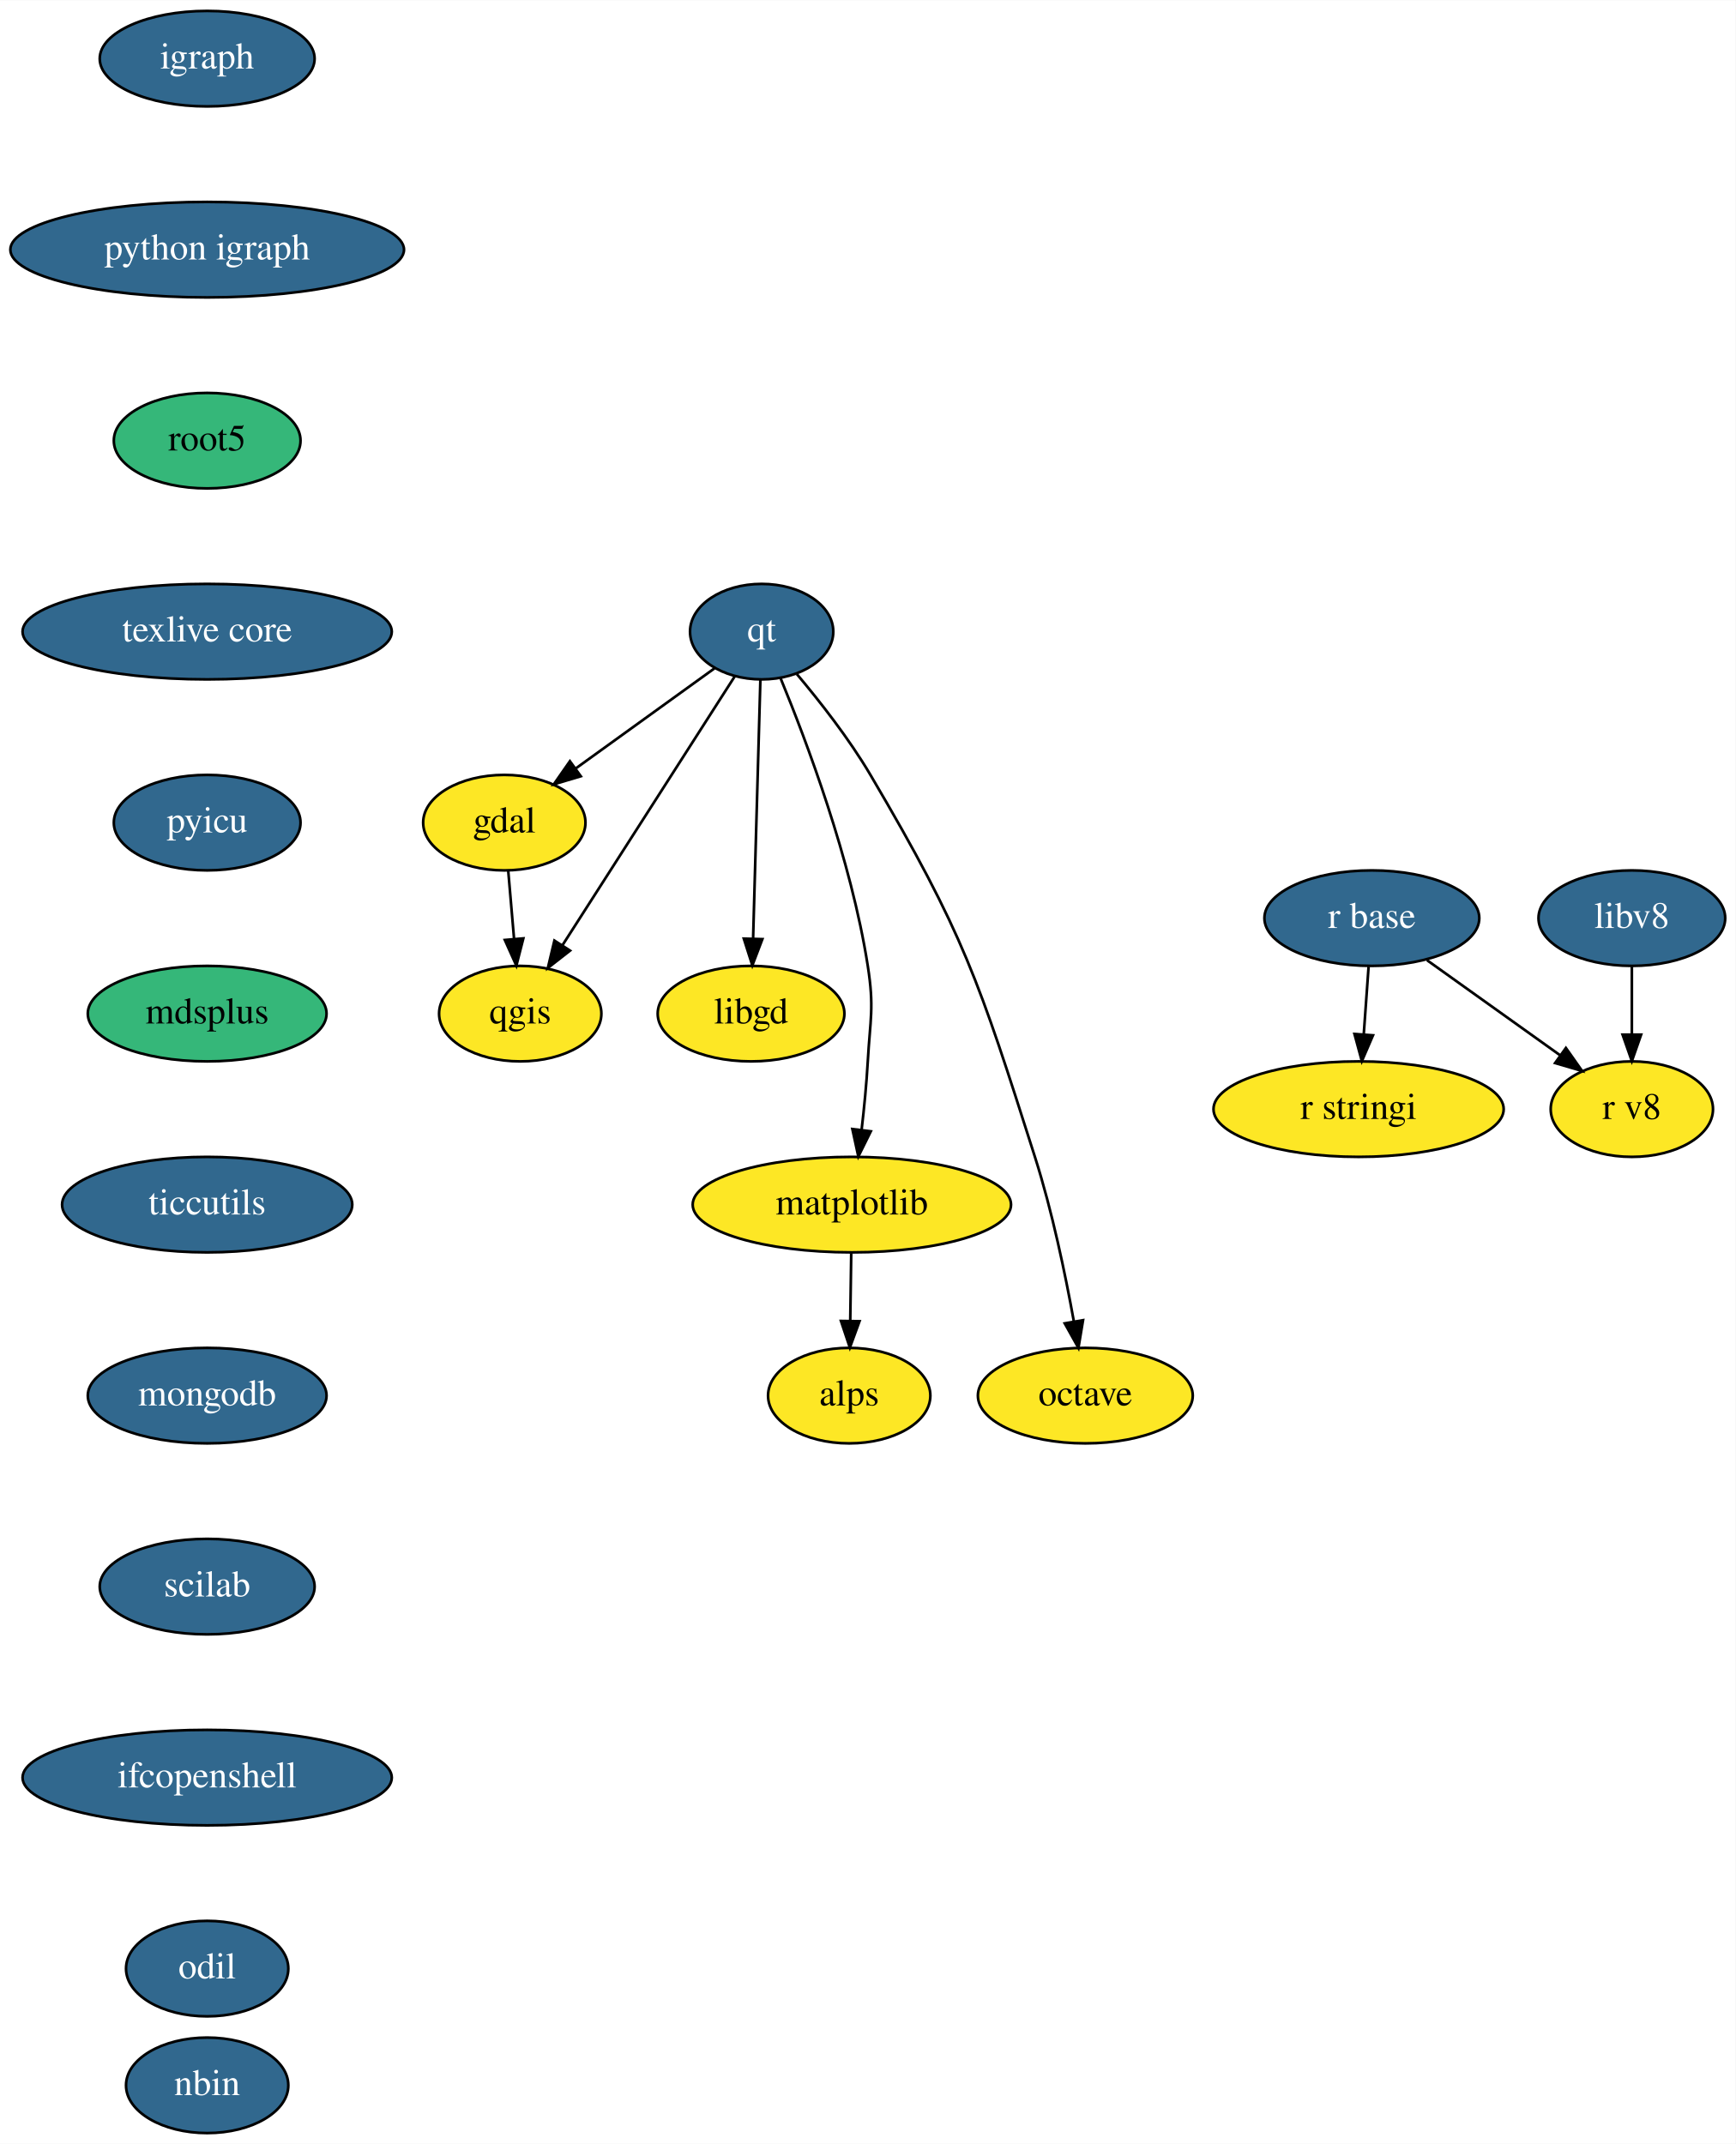
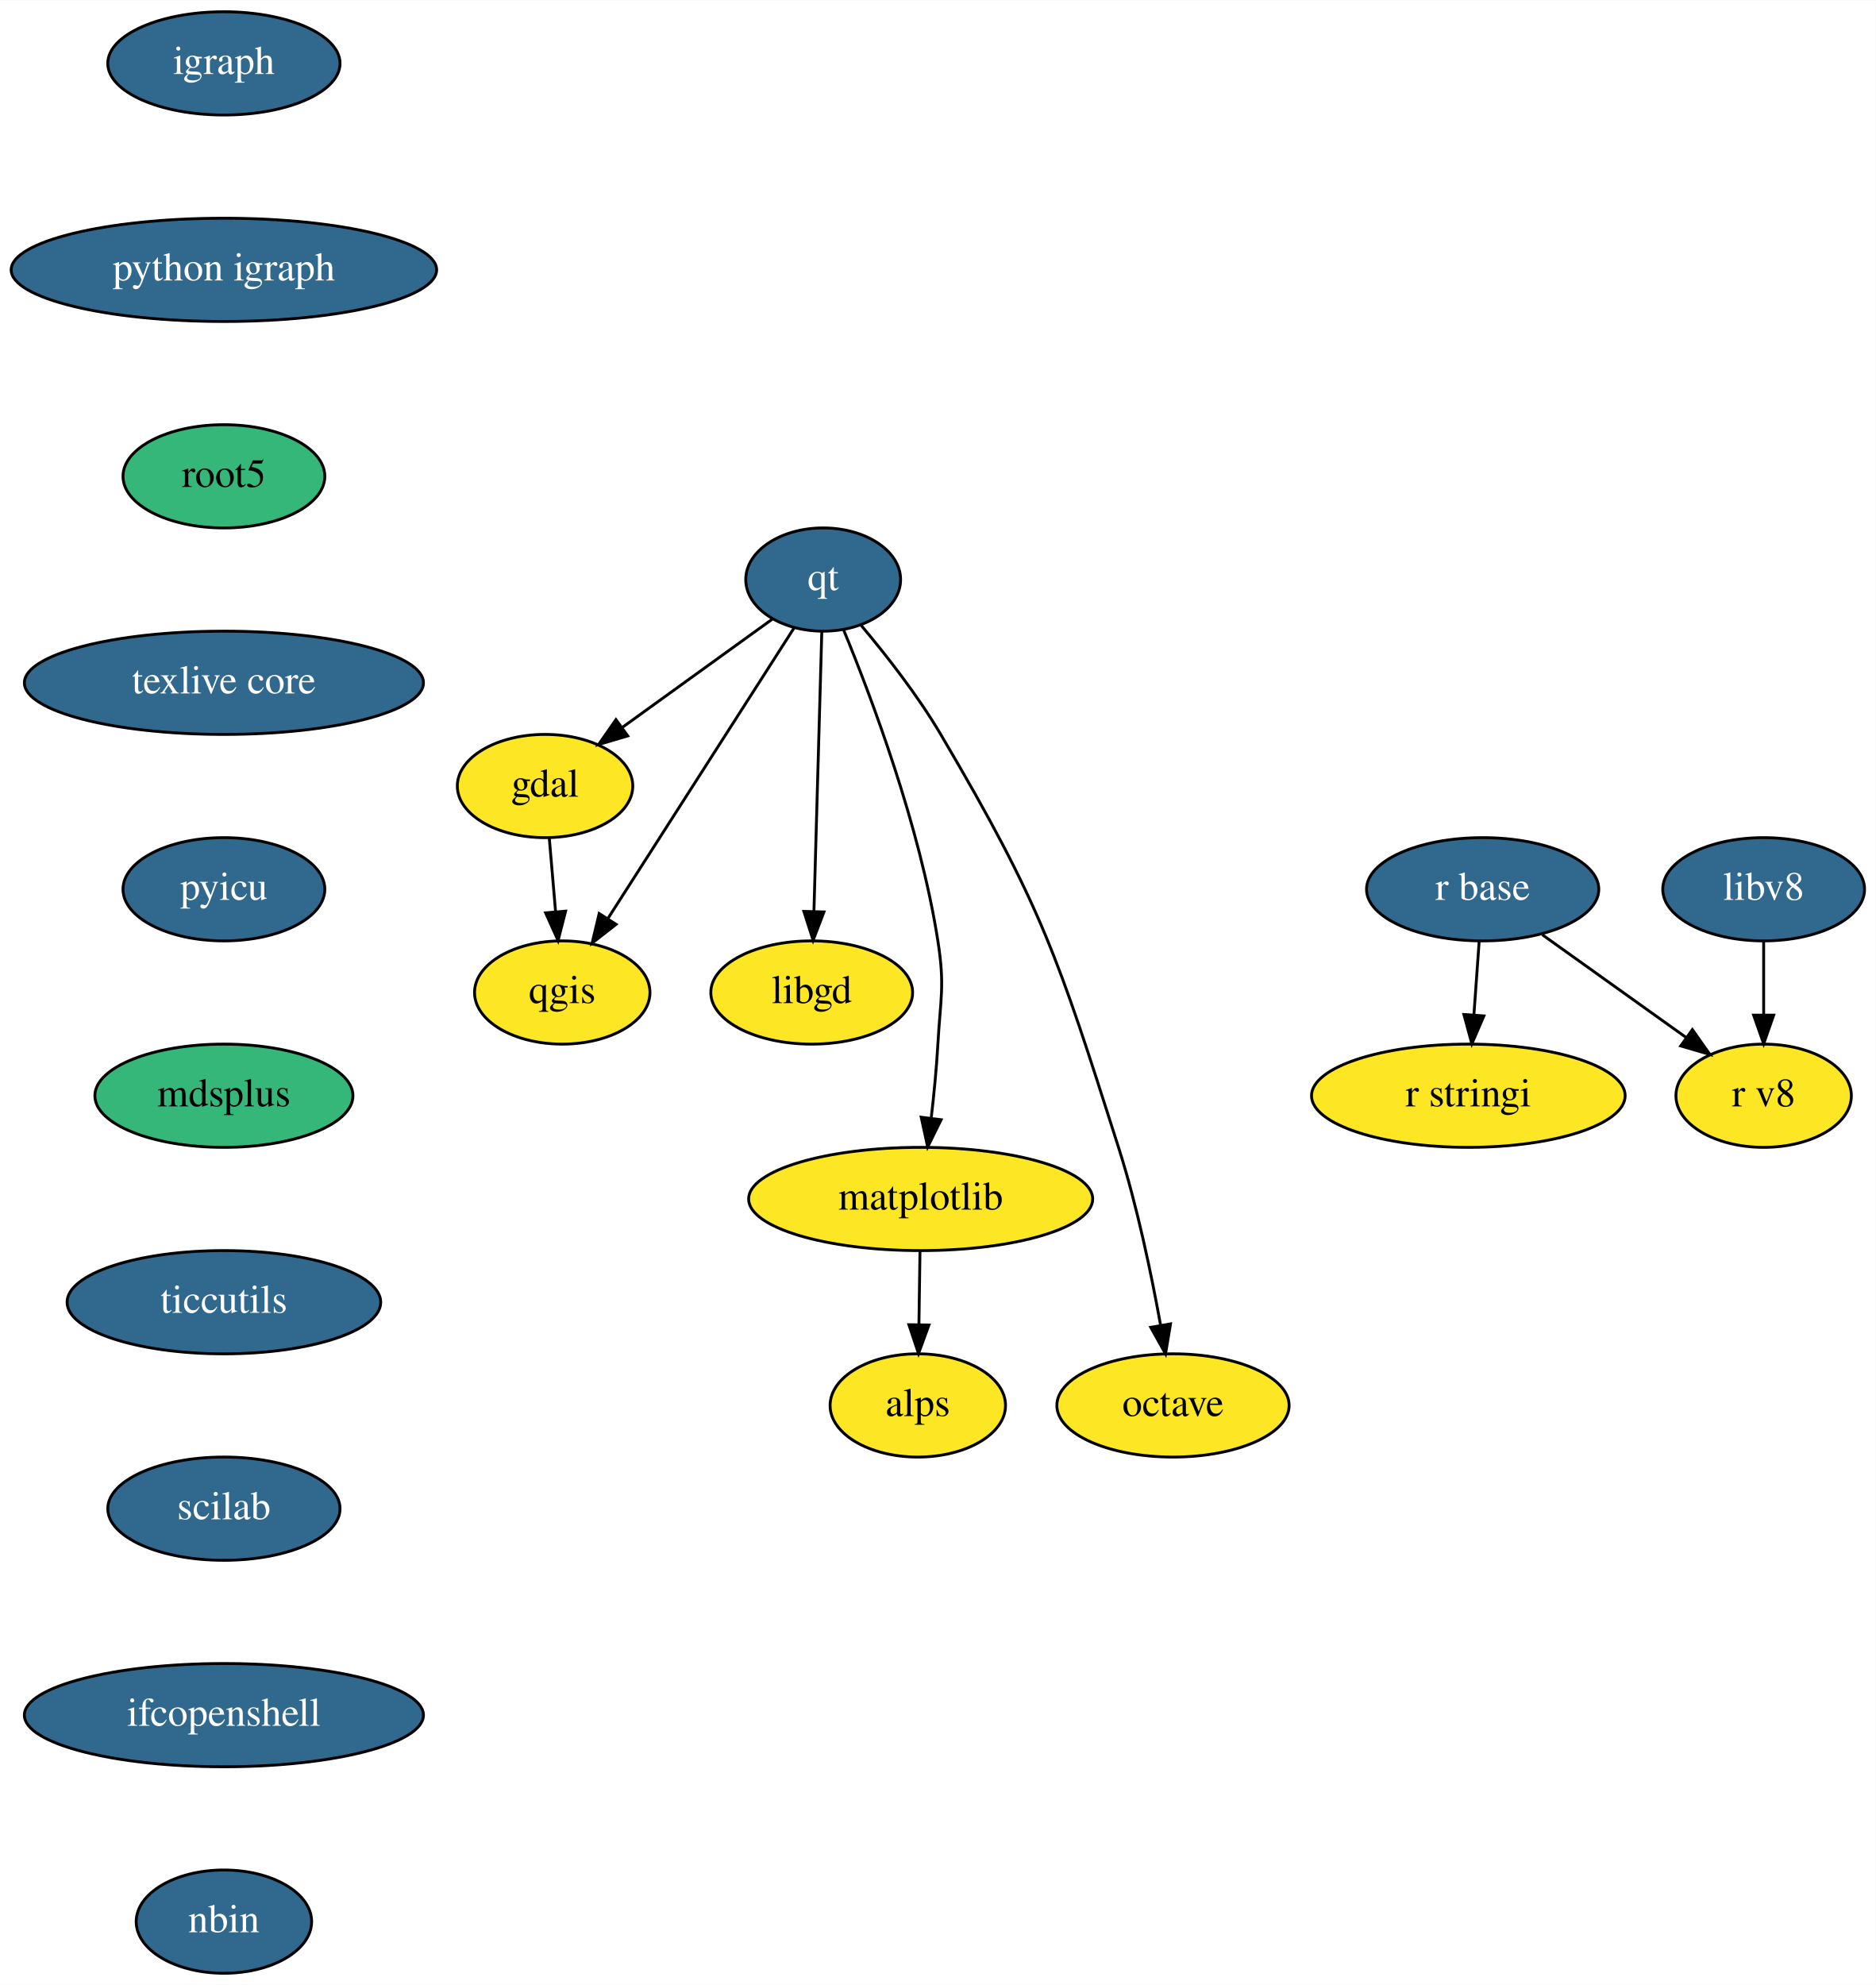
- <svg xmlns="http://www.w3.org/2000/svg" xmlns:xlink="http://www.w3.org/1999/xlink" width="654pt" height="808pt" viewBox="0.00 0.00 654.19 808.00">
-   <g id="graph0" class="graph" transform="scale(1 1) rotate(0) translate(4 804)">
-     <polygon fill="white" stroke="transparent" points="-4,4 -4,-804 650.19,-804 650.19,4 -4,4" />
+ <svg xmlns="http://www.w3.org/2000/svg" xmlns:xlink="http://www.w3.org/1999/xlink" width="654pt" height="692pt" viewBox="0.00 0.00 654.19 692.00">
+   <g id="graph0" class="graph" transform="scale(1 1) rotate(0) translate(4 688)">
+     <polygon fill="white" stroke="transparent" points="-4,4 -4,-688 650.19,-688 650.19,4 -4,4" />
    <g id="node1" class="node">
      <g id="a_node1">
        <a xlink:href="https://github.com/conda-forge/gdal-feedstock" xlink:title="gdal">
-           <ellipse fill="#fde725" stroke="black" cx="186.09" cy="-494" rx="30.59" ry="18" />
-           <text text-anchor="middle" x="186.09" y="-490.3" font-family="Times,serif" font-size="14.00">gdal</text>
+           <ellipse fill="#fde725" stroke="black" cx="186.09" cy="-414" rx="30.59" ry="18" />
+           <text text-anchor="middle" x="186.09" y="-410.3" font-family="Times,serif" font-size="14.00">gdal</text>
        </a>
      </g>
    </g>
    <g id="node2" class="node">
      <g id="a_node2">
        <a xlink:href="https://github.com/conda-forge/qgis-feedstock" xlink:title="qgis">
-           <ellipse fill="#fde725" stroke="black" cx="192.09" cy="-422" rx="30.59" ry="18" />
-           <text text-anchor="middle" x="192.09" y="-418.3" font-family="Times,serif" font-size="14.00">qgis</text>
+           <ellipse fill="#fde725" stroke="black" cx="192.09" cy="-342" rx="30.59" ry="18" />
+           <text text-anchor="middle" x="192.09" y="-338.3" font-family="Times,serif" font-size="14.00">qgis</text>
        </a>
      </g>
    </g>
    <g id="edge1" class="edge">
-       <path fill="none" stroke="black" d="M187.58,-475.7C188.24,-467.98 189.03,-458.71 189.77,-450.11" />
-       <polygon fill="black" stroke="black" points="193.26,-450.37 190.63,-440.1 186.29,-449.77 193.26,-450.37" />
+       <path fill="none" stroke="black" d="M187.58,-395.7C188.24,-387.98 189.03,-378.71 189.77,-370.11" />
+       <polygon fill="black" stroke="black" points="193.26,-370.37 190.63,-360.1 186.29,-369.77 193.26,-370.37" />
    </g>
    <g id="node3" class="node">
      <g id="a_node3">
        <a xlink:href="https://github.com/conda-forge/igraph-feedstock/pull/18" xlink:title="igraph">
-           <ellipse fill="#31688e" stroke="black" cx="74.09" cy="-782" rx="40.5" ry="18" />
-           <text text-anchor="middle" x="74.09" y="-778.3" font-family="Times,serif" font-size="14.00" fill="white">igraph</text>
+           <ellipse fill="#31688e" stroke="black" cx="74.09" cy="-666" rx="40.5" ry="18" />
+           <text text-anchor="middle" x="74.09" y="-662.3" font-family="Times,serif" font-size="14.00" fill="white">igraph</text>
        </a>
      </g>
    </g>
    <g id="node4" class="node">
      <g id="a_node4">
        <a xlink:href="https://github.com/conda-forge/python-igraph-feedstock/pull/31" xlink:title="python igraph">
-           <ellipse fill="#31688e" stroke="black" cx="74.09" cy="-710" rx="74.19" ry="18" />
-           <text text-anchor="middle" x="74.09" y="-706.3" font-family="Times,serif" font-size="14.00" fill="white">python igraph</text>
+           <ellipse fill="#31688e" stroke="black" cx="74.09" cy="-594" rx="74.19" ry="18" />
+           <text text-anchor="middle" x="74.09" y="-590.3" font-family="Times,serif" font-size="14.00" fill="white">python igraph</text>
        </a>
      </g>
    </g>
    <g id="node9" class="node">
      <g id="a_node9">
        <a xlink:href="https://github.com/conda-forge/root5-feedstock" xlink:title="root5">
-           <ellipse fill="#35b779" stroke="black" cx="74.09" cy="-638" rx="35.19" ry="18" />
-           <text text-anchor="middle" x="74.09" y="-634.3" font-family="Times,serif" font-size="14.00">root5</text>
+           <ellipse fill="#35b779" stroke="black" cx="74.09" cy="-522" rx="35.19" ry="18" />
+           <text text-anchor="middle" x="74.09" y="-518.3" font-family="Times,serif" font-size="14.00">root5</text>
        </a>
      </g>
    </g>
    <g id="node5" class="node">
      <g id="a_node5">
        <a xlink:href="https://github.com/conda-forge/libgd-feedstock" xlink:title="libgd">
-           <ellipse fill="#fde725" stroke="black" cx="279.09" cy="-422" rx="35.19" ry="18" />
-           <text text-anchor="middle" x="279.09" y="-418.3" font-family="Times,serif" font-size="14.00">libgd</text>
+           <ellipse fill="#fde725" stroke="black" cx="279.09" cy="-342" rx="35.19" ry="18" />
+           <text text-anchor="middle" x="279.09" y="-338.3" font-family="Times,serif" font-size="14.00">libgd</text>
        </a>
      </g>
    </g>
    <g id="node6" class="node">
      <g id="a_node6">
        <a xlink:href="https://github.com/conda-forge/matplotlib-feedstock" xlink:title="matplotlib">
-           <ellipse fill="#fde725" stroke="black" cx="317.09" cy="-350" rx="60" ry="18" />
-           <text text-anchor="middle" x="317.09" y="-346.3" font-family="Times,serif" font-size="14.00">matplotlib</text>
+           <ellipse fill="#fde725" stroke="black" cx="317.09" cy="-270" rx="60" ry="18" />
+           <text text-anchor="middle" x="317.09" y="-266.3" font-family="Times,serif" font-size="14.00">matplotlib</text>
        </a>
      </g>
    </g>
    <g id="node7" class="node">
      <g id="a_node7">
        <a xlink:href="https://github.com/conda-forge/alps-feedstock" xlink:title="alps">
-           <ellipse fill="#fde725" stroke="black" cx="316.09" cy="-278" rx="30.59" ry="18" />
-           <text text-anchor="middle" x="316.09" y="-274.3" font-family="Times,serif" font-size="14.00">alps</text>
+           <ellipse fill="#fde725" stroke="black" cx="316.09" cy="-198" rx="30.59" ry="18" />
+           <text text-anchor="middle" x="316.09" y="-194.3" font-family="Times,serif" font-size="14.00">alps</text>
        </a>
      </g>
    </g>
    <g id="edge3" class="edge">
-       <path fill="none" stroke="black" d="M316.85,-331.7C316.74,-323.98 316.6,-314.71 316.48,-306.11" />
-       <polygon fill="black" stroke="black" points="319.98,-306.05 316.34,-296.1 312.98,-306.15 319.98,-306.05" />
+       <path fill="none" stroke="black" d="M316.85,-251.7C316.74,-243.98 316.6,-234.71 316.48,-226.11" />
+       <polygon fill="black" stroke="black" points="319.98,-226.05 316.34,-216.1 312.98,-226.15 319.98,-226.05" />
    </g>
    <g id="node8" class="node">
      <g id="a_node8">
        <a xlink:href="https://github.com/conda-forge/octave-feedstock" xlink:title="octave">
-           <ellipse fill="#fde725" stroke="black" cx="405.09" cy="-278" rx="40.5" ry="18" />
-           <text text-anchor="middle" x="405.09" y="-274.3" font-family="Times,serif" font-size="14.00">octave</text>
+           <ellipse fill="#fde725" stroke="black" cx="405.09" cy="-198" rx="40.5" ry="18" />
+           <text text-anchor="middle" x="405.09" y="-194.3" font-family="Times,serif" font-size="14.00">octave</text>
        </a>
      </g>
    </g>
    <g id="node14" class="node">
      <g id="a_node14">
        <a xlink:href="https://github.com/conda-forge/texlive-core-feedstock/pull/38" xlink:title="texlive core">
-           <ellipse fill="#31688e" stroke="black" cx="74.09" cy="-566" rx="69.59" ry="18" />
-           <text text-anchor="middle" x="74.09" y="-562.3" font-family="Times,serif" font-size="14.00" fill="white">texlive core</text>
+           <ellipse fill="#31688e" stroke="black" cx="74.09" cy="-450" rx="69.59" ry="18" />
+           <text text-anchor="middle" x="74.09" y="-446.3" font-family="Times,serif" font-size="14.00" fill="white">texlive core</text>
        </a>
      </g>
    </g>
    <g id="node10" class="node">
      <g id="a_node10">
        <a xlink:href="https://github.com/conda-forge/qt-feedstock/pull/155" xlink:title="qt">
-           <ellipse fill="#31688e" stroke="black" cx="283.09" cy="-566" rx="27" ry="18" />
-           <text text-anchor="middle" x="283.09" y="-562.3" font-family="Times,serif" font-size="14.00" fill="white">qt</text>
+           <ellipse fill="#31688e" stroke="black" cx="283.09" cy="-486" rx="27" ry="18" />
+           <text text-anchor="middle" x="283.09" y="-482.3" font-family="Times,serif" font-size="14.00" fill="white">qt</text>
        </a>
      </g>
    </g>
    <g id="edge5" class="edge">
-       <path fill="none" stroke="black" d="M265.3,-552.16C250.68,-541.61 229.72,-526.49 213.04,-514.45" />
-       <polygon fill="black" stroke="black" points="214.92,-511.49 204.76,-508.47 210.82,-517.16 214.92,-511.49" />
+       <path fill="none" stroke="black" d="M265.3,-472.16C250.68,-461.61 229.72,-446.49 213.04,-434.45" />
+       <polygon fill="black" stroke="black" points="214.92,-431.49 204.76,-428.47 210.82,-437.16 214.92,-431.49" />
    </g>
    <g id="edge6" class="edge">
-       <path fill="none" stroke="black" d="M273.01,-549.24C261.62,-531.45 242.53,-501.64 226.09,-476 220.16,-466.75 213.65,-456.59 207.93,-447.67" />
-       <polygon fill="black" stroke="black" points="210.86,-445.76 202.51,-439.24 204.97,-449.54 210.86,-445.76" />
+       <path fill="none" stroke="black" d="M273.01,-469.24C261.62,-451.45 242.53,-421.64 226.09,-396 220.16,-386.75 213.65,-376.59 207.93,-367.67" />
+       <polygon fill="black" stroke="black" points="210.86,-365.76 202.51,-359.24 204.97,-369.54 210.86,-365.76" />
    </g>
    <g id="edge7" class="edge">
-       <path fill="none" stroke="black" d="M282.61,-547.87C281.93,-523.67 280.68,-479.21 279.87,-450.39" />
-       <polygon fill="black" stroke="black" points="283.36,-450.09 279.58,-440.19 276.36,-450.28 283.36,-450.09" />
+       <path fill="none" stroke="black" d="M282.61,-467.87C281.93,-443.67 280.68,-399.21 279.87,-370.39" />
+       <polygon fill="black" stroke="black" points="283.36,-370.09 279.58,-360.19 276.36,-370.28 283.36,-370.09" />
    </g>
    <g id="edge8" class="edge">
-       <path fill="none" stroke="black" d="M290.23,-548.42C299.94,-524.85 316.84,-480.07 323.09,-440 325.56,-424.19 323.99,-419.97 323.09,-404 322.62,-395.55 321.72,-386.38 320.75,-378.07" />
-       <polygon fill="black" stroke="black" points="324.23,-377.64 319.53,-368.14 317.28,-378.5 324.23,-377.64" />
+       <path fill="none" stroke="black" d="M290.23,-468.42C299.94,-444.85 316.84,-400.07 323.09,-360 325.56,-344.19 323.99,-339.97 323.09,-324 322.62,-315.55 321.72,-306.38 320.75,-298.07" />
+       <polygon fill="black" stroke="black" points="324.23,-297.64 319.53,-288.14 317.28,-298.5 324.23,-297.64" />
    </g>
    <g id="edge9" class="edge">
-       <path fill="none" stroke="black" d="M296.38,-549.97C304.99,-539.74 316.06,-525.63 324.09,-512 359.47,-451.97 364.94,-434.39 386.09,-368 392.6,-347.58 397.54,-323.82 400.76,-305.99" />
-       <polygon fill="black" stroke="black" points="404.23,-306.44 402.49,-295.99 397.33,-305.24 404.23,-306.44" />
+       <path fill="none" stroke="black" d="M296.38,-469.97C304.99,-459.74 316.06,-445.63 324.09,-432 359.47,-371.97 364.94,-354.39 386.09,-288 392.6,-267.58 397.54,-243.82 400.76,-225.99" />
+       <polygon fill="black" stroke="black" points="404.23,-226.44 402.49,-215.99 397.33,-225.24 404.23,-226.44" />
    </g>
    <g id="node11" class="node">
      <g id="a_node11">
        <a xlink:href="https://github.com/conda-forge/r-base-feedstock/pull/130" xlink:title="r base">
-           <ellipse fill="#31688e" stroke="black" cx="513.09" cy="-458" rx="40.5" ry="18" />
-           <text text-anchor="middle" x="513.09" y="-454.3" font-family="Times,serif" font-size="14.00" fill="white">r base</text>
+           <ellipse fill="#31688e" stroke="black" cx="513.09" cy="-378" rx="40.5" ry="18" />
+           <text text-anchor="middle" x="513.09" y="-374.3" font-family="Times,serif" font-size="14.00" fill="white">r base</text>
        </a>
      </g>
    </g>
    <g id="node12" class="node">
      <g id="a_node12">
        <a xlink:href="https://github.com/conda-forge/r-stringi-feedstock" xlink:title="r stringi">
-           <ellipse fill="#fde725" stroke="black" cx="508.09" cy="-386" rx="54.69" ry="18" />
-           <text text-anchor="middle" x="508.09" y="-382.3" font-family="Times,serif" font-size="14.00">r stringi</text>
+           <ellipse fill="#fde725" stroke="black" cx="508.09" cy="-306" rx="54.69" ry="18" />
+           <text text-anchor="middle" x="508.09" y="-302.3" font-family="Times,serif" font-size="14.00">r stringi</text>
        </a>
      </g>
    </g>
    <g id="edge10" class="edge">
-       <path fill="none" stroke="black" d="M511.86,-439.7C511.31,-431.98 510.64,-422.71 510.03,-414.11" />
-       <polygon fill="black" stroke="black" points="513.52,-413.83 509.32,-404.1 506.54,-414.33 513.52,-413.83" />
+       <path fill="none" stroke="black" d="M511.86,-359.7C511.31,-351.98 510.64,-342.71 510.03,-334.11" />
+       <polygon fill="black" stroke="black" points="513.52,-333.83 509.32,-324.1 506.54,-334.33 513.52,-333.83" />
    </g>
    <g id="node13" class="node">
      <g id="a_node13">
        <a xlink:href="https://github.com/conda-forge/r-v8-feedstock" xlink:title="r v8">
-           <ellipse fill="#fde725" stroke="black" cx="611.09" cy="-386" rx="30.59" ry="18" />
-           <text text-anchor="middle" x="611.09" y="-382.3" font-family="Times,serif" font-size="14.00">r v8</text>
+           <ellipse fill="#fde725" stroke="black" cx="611.09" cy="-306" rx="30.59" ry="18" />
+           <text text-anchor="middle" x="611.09" y="-302.3" font-family="Times,serif" font-size="14.00">r v8</text>
        </a>
      </g>
    </g>
    <g id="edge11" class="edge">
-       <path fill="none" stroke="black" d="M533.88,-442.15C548.48,-431.73 568.15,-417.67 583.98,-406.36" />
-       <polygon fill="black" stroke="black" points="586.23,-409.06 592.33,-400.4 582.16,-403.37 586.23,-409.06" />
+       <path fill="none" stroke="black" d="M533.88,-362.15C548.48,-351.73 568.15,-337.67 583.98,-326.36" />
+       <polygon fill="black" stroke="black" points="586.23,-329.06 592.33,-320.4 582.16,-323.37 586.23,-329.06" />
    </g>
    <g id="node15" class="node">
      <g id="a_node15">
        <a xlink:href="https://github.com/conda-forge/pyicu-feedstock/pull/16" xlink:title="pyicu">
-           <ellipse fill="#31688e" stroke="black" cx="74.09" cy="-494" rx="35.19" ry="18" />
-           <text text-anchor="middle" x="74.09" y="-490.3" font-family="Times,serif" font-size="14.00" fill="white">pyicu</text>
+           <ellipse fill="#31688e" stroke="black" cx="74.09" cy="-378" rx="35.19" ry="18" />
+           <text text-anchor="middle" x="74.09" y="-374.3" font-family="Times,serif" font-size="14.00" fill="white">pyicu</text>
        </a>
      </g>
    </g>
    <g id="node16" class="node">
      <g id="a_node16">
        <a xlink:href="https://github.com/conda-forge/mdsplus-feedstock" xlink:title="mdsplus">
-           <ellipse fill="#35b779" stroke="black" cx="74.09" cy="-422" rx="45" ry="18" />
-           <text text-anchor="middle" x="74.09" y="-418.3" font-family="Times,serif" font-size="14.00">mdsplus</text>
+           <ellipse fill="#35b779" stroke="black" cx="74.09" cy="-306" rx="45" ry="18" />
+           <text text-anchor="middle" x="74.09" y="-302.3" font-family="Times,serif" font-size="14.00">mdsplus</text>
        </a>
      </g>
    </g>
    <g id="node17" class="node">
      <g id="a_node17">
        <a xlink:href="https://github.com/conda-forge/ticcutils-feedstock/pull/10" xlink:title="ticcutils">
-           <ellipse fill="#31688e" stroke="black" cx="74.09" cy="-350" rx="54.69" ry="18" />
-           <text text-anchor="middle" x="74.09" y="-346.3" font-family="Times,serif" font-size="14.00" fill="white">ticcutils</text>
+           <ellipse fill="#31688e" stroke="black" cx="74.09" cy="-234" rx="54.69" ry="18" />
+           <text text-anchor="middle" x="74.09" y="-230.3" font-family="Times,serif" font-size="14.00" fill="white">ticcutils</text>
        </a>
      </g>
    </g>
    <g id="node18" class="node">
      <g id="a_node18">
-         <a xlink:href="https://github.com/conda-forge/mongodb-feedstock/pull/4" xlink:title="mongodb">
-           <ellipse fill="#31688e" stroke="black" cx="74.09" cy="-278" rx="45" ry="18" />
-           <text text-anchor="middle" x="74.09" y="-274.3" font-family="Times,serif" font-size="14.00" fill="white">mongodb</text>
+         <a xlink:href="https://github.com/conda-forge/scilab-feedstock/pull/14" xlink:title="scilab">
+           <ellipse fill="#31688e" stroke="black" cx="74.09" cy="-162" rx="40.5" ry="18" />
+           <text text-anchor="middle" x="74.09" y="-158.3" font-family="Times,serif" font-size="14.00" fill="white">scilab</text>
        </a>
      </g>
    </g>
    <g id="node19" class="node">
      <g id="a_node19">
-         <a xlink:href="https://github.com/conda-forge/scilab-feedstock/pull/14" xlink:title="scilab">
-           <ellipse fill="#31688e" stroke="black" cx="74.09" cy="-206" rx="40.5" ry="18" />
-           <text text-anchor="middle" x="74.09" y="-202.3" font-family="Times,serif" font-size="14.00" fill="white">scilab</text>
+         <a xlink:href="https://github.com/conda-forge/ifcopenshell-feedstock/pull/10" xlink:title="ifcopenshell">
+           <ellipse fill="#31688e" stroke="black" cx="74.09" cy="-90" rx="69.59" ry="18" />
+           <text text-anchor="middle" x="74.09" y="-86.3" font-family="Times,serif" font-size="14.00" fill="white">ifcopenshell</text>
        </a>
      </g>
    </g>
    <g id="node20" class="node">
      <g id="a_node20">
-         <a xlink:href="https://github.com/conda-forge/ifcopenshell-feedstock/pull/10" xlink:title="ifcopenshell">
-           <ellipse fill="#31688e" stroke="black" cx="74.09" cy="-134" rx="69.59" ry="18" />
-           <text text-anchor="middle" x="74.09" y="-130.3" font-family="Times,serif" font-size="14.00" fill="white">ifcopenshell</text>
-         </a>
-       </g>
-     </g>
-     <g id="node21" class="node">
-       <g id="a_node21">
-         <a xlink:href="https://github.com/conda-forge/odil-feedstock/pull/7" xlink:title="odil">
-           <ellipse fill="#31688e" stroke="black" cx="74.09" cy="-62" rx="30.59" ry="18" />
-           <text text-anchor="middle" x="74.09" y="-58.3" font-family="Times,serif" font-size="14.00" fill="white">odil</text>
-         </a>
-       </g>
-     </g>
-     <g id="node22" class="node">
-       <g id="a_node22">
-         <a xlink:href="https://github.com/conda-forge/libv8-feedstock/pull/12" xlink:title="libv8">
-           <ellipse fill="#31688e" stroke="black" cx="611.09" cy="-458" rx="35.19" ry="18" />
-           <text text-anchor="middle" x="611.09" y="-454.3" font-family="Times,serif" font-size="14.00" fill="white">libv8</text>
-         </a>
-       </g>
-     </g>
-     <g id="edge20" class="edge">
-       <path fill="none" stroke="black" d="M611.09,-439.7C611.09,-431.98 611.09,-422.71 611.09,-414.11" />
-       <polygon fill="black" stroke="black" points="614.59,-414.1 611.09,-404.1 607.59,-414.1 614.59,-414.1" />
-     </g>
-     <g id="node23" class="node">
-       <g id="a_node23">
        <a xlink:href="https://github.com/conda-forge/nbin-feedstock/pull/1" xlink:title="nbin">
          <ellipse fill="#31688e" stroke="black" cx="74.09" cy="-18" rx="30.59" ry="18" />
          <text text-anchor="middle" x="74.09" y="-14.3" font-family="Times,serif" font-size="14.00" fill="white">nbin</text>
        </a>
      </g>
    </g>
+     <g id="node21" class="node">
+       <g id="a_node21">
+         <a xlink:href="https://github.com/conda-forge/libv8-feedstock/pull/12" xlink:title="libv8">
+           <ellipse fill="#31688e" stroke="black" cx="611.09" cy="-378" rx="35.19" ry="18" />
+           <text text-anchor="middle" x="611.09" y="-374.3" font-family="Times,serif" font-size="14.00" fill="white">libv8</text>
+         </a>
+       </g>
+     </g>
+     <g id="edge19" class="edge">
+       <path fill="none" stroke="black" d="M611.09,-359.7C611.09,-351.98 611.09,-342.71 611.09,-334.11" />
+       <polygon fill="black" stroke="black" points="614.59,-334.1 611.09,-324.1 607.59,-334.1 614.59,-334.1" />
+     </g>
  </g>
</svg>
